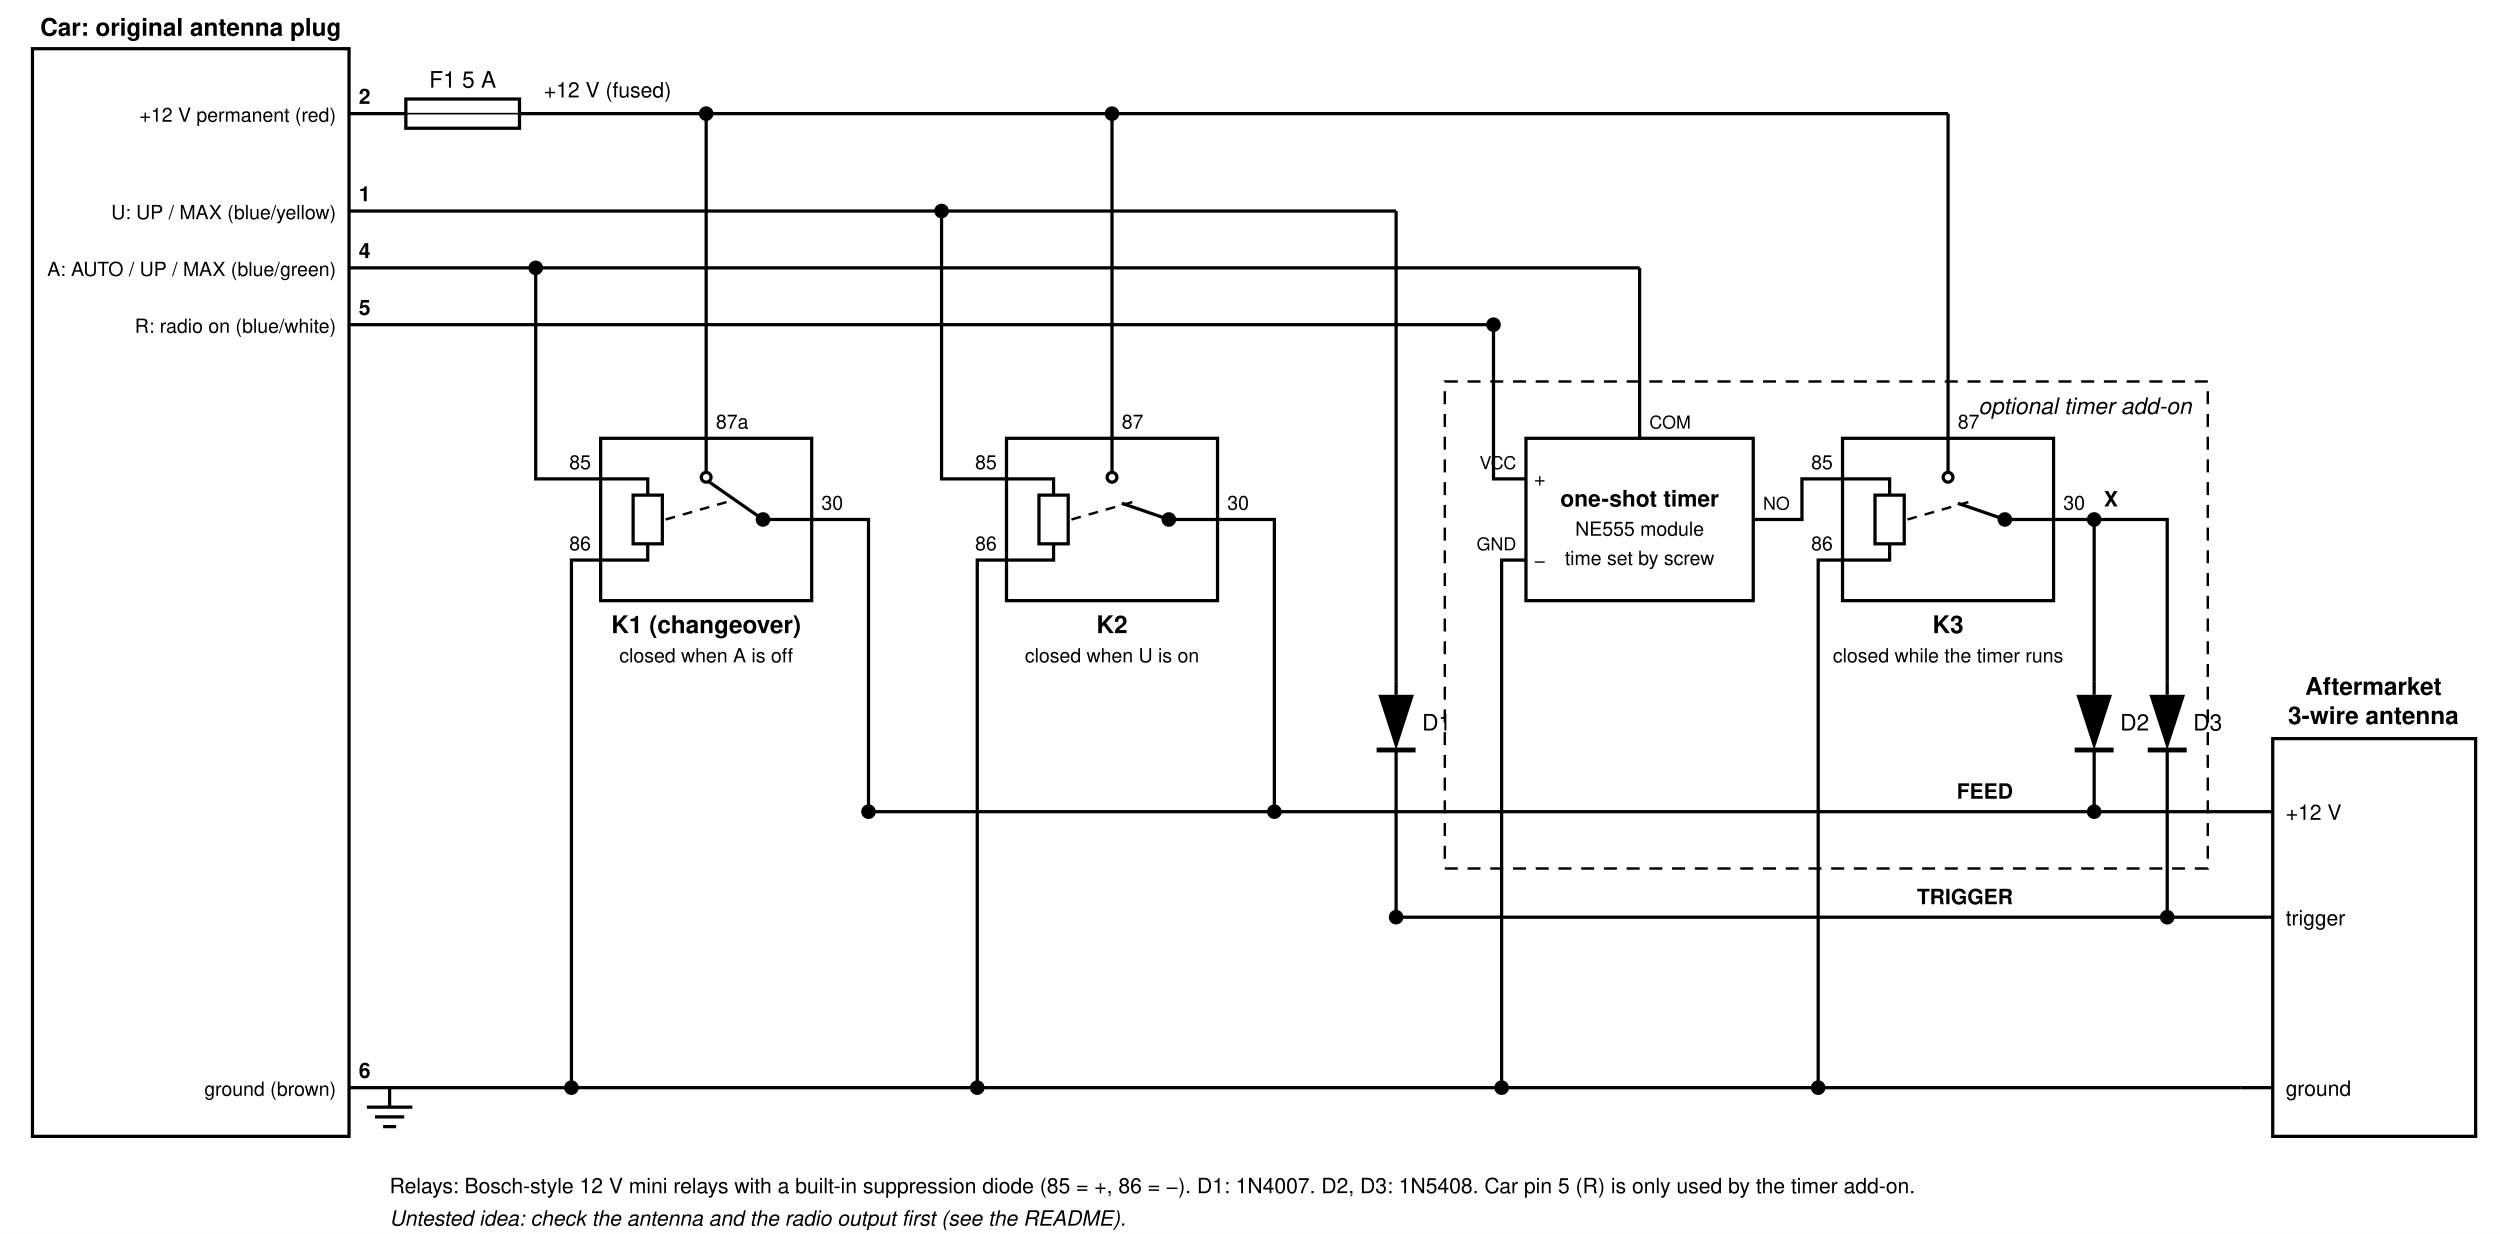
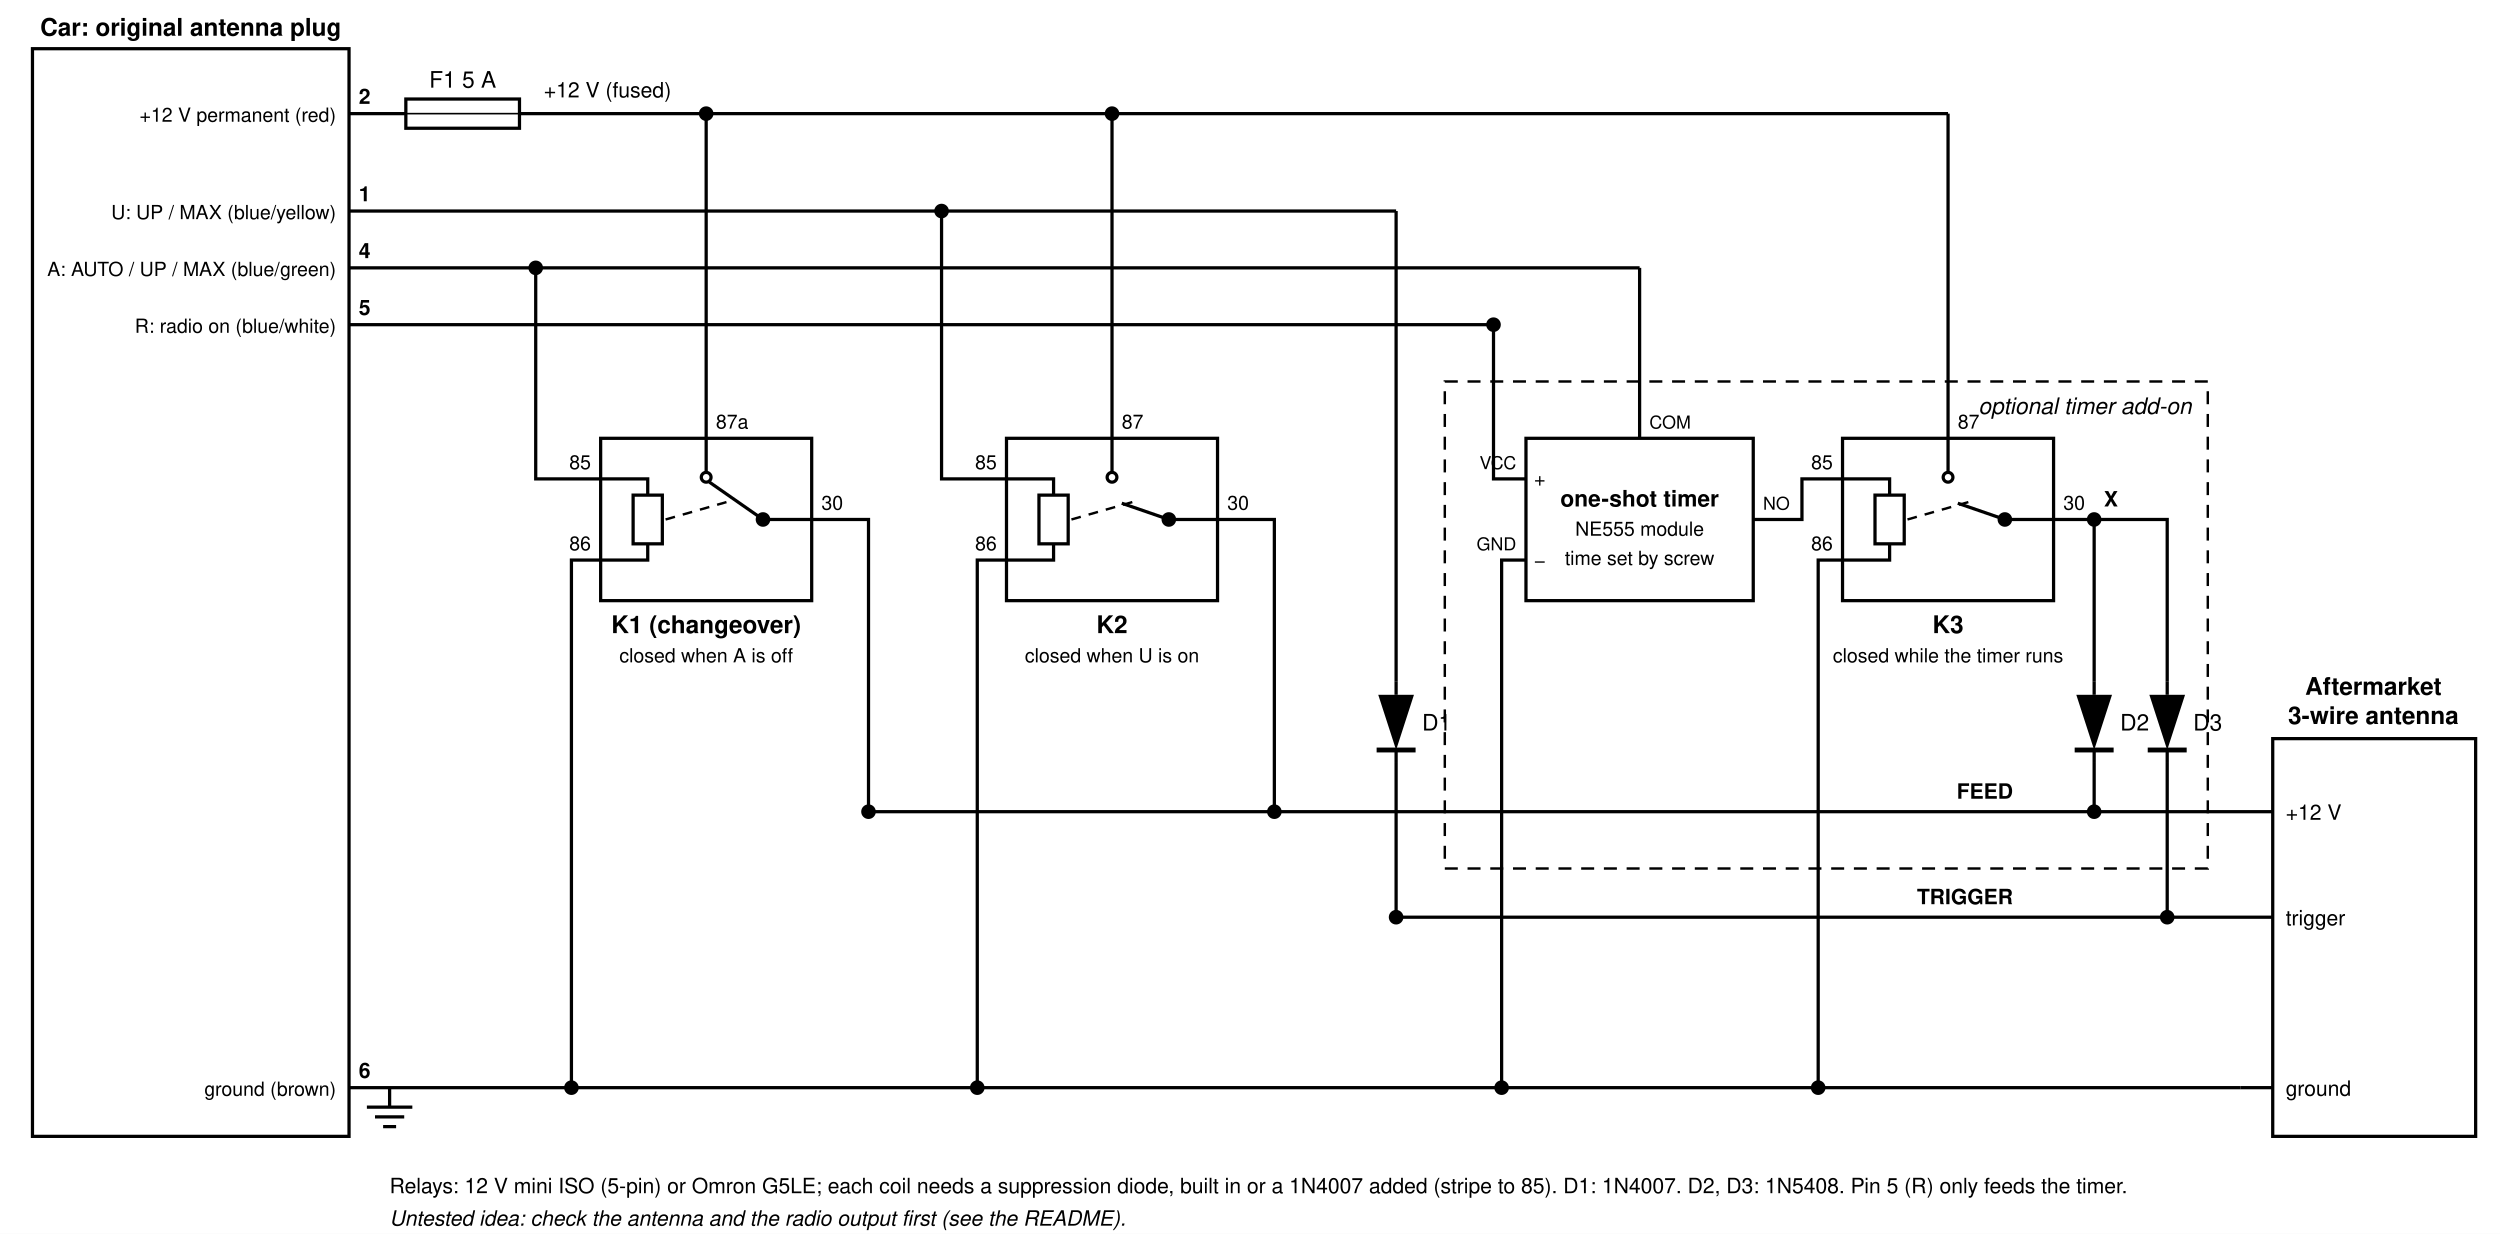
<svg xmlns="http://www.w3.org/2000/svg" width="1540" height="760" viewBox="0 0 1540 760">
  <rect x="0" y="0" width="1540" height="760" fill="#fff" />
  <rect x="20" y="30" width="195" height="670" fill="none" stroke="#000" stroke-width="2" />
  <text x="117.5" y="22" font-family="Helvetica, Arial, sans-serif" font-size="15" text-anchor="middle" font-weight="bold" font-style="normal" fill="#000">Car: original antenna plug</text>
  <text x="207" y="75" font-family="Helvetica, Arial, sans-serif" font-size="12" text-anchor="end" font-weight="normal" font-style="normal" fill="#000">+12 V permanent (red)</text>
  <text x="221" y="64" font-family="Helvetica, Arial, sans-serif" font-size="13" text-anchor="start" font-weight="bold" font-style="normal" fill="#000">2</text>
  <text x="207" y="135" font-family="Helvetica, Arial, sans-serif" font-size="12" text-anchor="end" font-weight="normal" font-style="normal" fill="#000">U: UP / MAX (blue/yellow)</text>
  <text x="221" y="124" font-family="Helvetica, Arial, sans-serif" font-size="13" text-anchor="start" font-weight="bold" font-style="normal" fill="#000">1</text>
  <text x="207" y="170" font-family="Helvetica, Arial, sans-serif" font-size="12" text-anchor="end" font-weight="normal" font-style="normal" fill="#000">A: AUTO / UP / MAX (blue/green)</text>
  <text x="221" y="159" font-family="Helvetica, Arial, sans-serif" font-size="13" text-anchor="start" font-weight="bold" font-style="normal" fill="#000">4</text>
  <text x="207" y="205" font-family="Helvetica, Arial, sans-serif" font-size="12" text-anchor="end" font-weight="normal" font-style="normal" fill="#000">R: radio on (blue/white)</text>
  <text x="221" y="194" font-family="Helvetica, Arial, sans-serif" font-size="13" text-anchor="start" font-weight="bold" font-style="normal" fill="#000">5</text>
  <text x="207" y="675" font-family="Helvetica, Arial, sans-serif" font-size="12" text-anchor="end" font-weight="normal" font-style="normal" fill="#000">ground (brown)</text>
  <text x="221" y="664" font-family="Helvetica, Arial, sans-serif" font-size="13" text-anchor="start" font-weight="bold" font-style="normal" fill="#000">6</text>
  <rect x="250" y="61" width="70" height="18" fill="#fff" stroke="#000" stroke-width="2" />
  <line x1="250" y1="70" x2="320" y2="70" stroke="#000" stroke-width="1" />
  <text x="285.0" y="54" font-family="Helvetica, Arial, sans-serif" font-size="14" text-anchor="middle" font-weight="normal" font-style="normal" fill="#000">F1  5 A</text>
  <line x1="215" y1="70" x2="250" y2="70" stroke="#000" stroke-width="2" />
  <line x1="320" y1="70" x2="1200" y2="70" stroke="#000" stroke-width="2" />
  <text x="335" y="60" font-family="Helvetica, Arial, sans-serif" font-size="13" text-anchor="start" font-weight="normal" font-style="normal" fill="#000">+12 V (fused)</text>
  <line x1="215" y1="670" x2="1380" y2="670" stroke="#000" stroke-width="2" />
  <line x1="240" y1="670" x2="240" y2="682" stroke="#000" stroke-width="2" />
  <line x1="226" y1="682" x2="254" y2="682" stroke="#000" stroke-width="2" />
  <line x1="231" y1="688" x2="249" y2="688" stroke="#000" stroke-width="2" />
  <line x1="236" y1="694" x2="244" y2="694" stroke="#000" stroke-width="2" />
  <line x1="215" y1="130" x2="860" y2="130" stroke="#000" stroke-width="2" />
  <line x1="215" y1="165" x2="1010" y2="165" stroke="#000" stroke-width="2" />
  <line x1="215" y1="200" x2="920" y2="200" stroke="#000" stroke-width="2" />
  <rect x="370" y="270" width="130" height="100" fill="none" stroke="#000" stroke-width="2" />
  <rect x="390" y="305" width="18" height="30" fill="#fff" stroke="#000" stroke-width="2" />
  <polyline points="370,295 399,295 399,305" fill="none" stroke="#000" stroke-width="2" />
  <polyline points="370,345 399,345 399,335" fill="none" stroke="#000" stroke-width="2" />
  <line x1="500" y1="320" x2="470" y2="320" stroke="#000" stroke-width="2" />
  <circle cx="470" cy="320" r="4.5" fill="#000" />
  <line x1="435" y1="270" x2="435" y2="292" stroke="#000" stroke-width="2" />
  <circle cx="435" cy="294" r="3" fill="#fff" stroke="#000" stroke-width="2" />
  <line x1="470" y1="320" x2="437" y2="297" stroke="#000" stroke-width="2" />
  <line x1="410" y1="320" x2="452" y2="308" stroke="#000" stroke-width="1.5" stroke-dasharray="6 5" />
  <text x="364" y="289" font-family="Helvetica, Arial, sans-serif" font-size="12" text-anchor="end" font-weight="normal" font-style="normal" fill="#000">85</text>
  <text x="364" y="339" font-family="Helvetica, Arial, sans-serif" font-size="12" text-anchor="end" font-weight="normal" font-style="normal" fill="#000">86</text>
  <text x="441" y="264" font-family="Helvetica, Arial, sans-serif" font-size="12" text-anchor="start" font-weight="normal" font-style="normal" fill="#000">87a</text>
  <text x="506" y="314" font-family="Helvetica, Arial, sans-serif" font-size="12" text-anchor="start" font-weight="normal" font-style="normal" fill="#000">30</text>
  <text x="435" y="390" font-family="Helvetica, Arial, sans-serif" font-size="15" text-anchor="middle" font-weight="bold" font-style="normal" fill="#000">K1  (changeover)</text>
  <text x="435" y="408" font-family="Helvetica, Arial, sans-serif" font-size="12" text-anchor="middle" font-weight="normal" font-style="normal" fill="#000">closed when A is off</text>
  <rect x="620" y="270" width="130" height="100" fill="none" stroke="#000" stroke-width="2" />
  <rect x="640" y="305" width="18" height="30" fill="#fff" stroke="#000" stroke-width="2" />
  <polyline points="620,295 649,295 649,305" fill="none" stroke="#000" stroke-width="2" />
  <polyline points="620,345 649,345 649,335" fill="none" stroke="#000" stroke-width="2" />
  <line x1="750" y1="320" x2="720" y2="320" stroke="#000" stroke-width="2" />
  <circle cx="720" cy="320" r="4.5" fill="#000" />
  <line x1="685" y1="270" x2="685" y2="292" stroke="#000" stroke-width="2" />
  <circle cx="685" cy="294" r="3" fill="#fff" stroke="#000" stroke-width="2" />
  <line x1="720" y1="320" x2="691" y2="310" stroke="#000" stroke-width="2" />
  <line x1="660" y1="320" x2="702" y2="308" stroke="#000" stroke-width="1.5" stroke-dasharray="6 5" />
  <text x="614" y="289" font-family="Helvetica, Arial, sans-serif" font-size="12" text-anchor="end" font-weight="normal" font-style="normal" fill="#000">85</text>
  <text x="614" y="339" font-family="Helvetica, Arial, sans-serif" font-size="12" text-anchor="end" font-weight="normal" font-style="normal" fill="#000">86</text>
  <text x="691" y="264" font-family="Helvetica, Arial, sans-serif" font-size="12" text-anchor="start" font-weight="normal" font-style="normal" fill="#000">87</text>
  <text x="756" y="314" font-family="Helvetica, Arial, sans-serif" font-size="12" text-anchor="start" font-weight="normal" font-style="normal" fill="#000">30</text>
  <text x="685" y="390" font-family="Helvetica, Arial, sans-serif" font-size="15" text-anchor="middle" font-weight="bold" font-style="normal" fill="#000">K2</text>
  <text x="685" y="408" font-family="Helvetica, Arial, sans-serif" font-size="12" text-anchor="middle" font-weight="normal" font-style="normal" fill="#000">closed when U is on</text>
  <line x1="435" y1="270" x2="435" y2="70" stroke="#000" stroke-width="2" />
  <circle cx="435" cy="70" r="4.5" fill="#000" />
  <polyline points="370,345 352,345 352,670" fill="none" stroke="#000" stroke-width="2" />
  <circle cx="352" cy="670" r="4.5" fill="#000" />
  <polyline points="500,320 535,320 535,500" fill="none" stroke="#000" stroke-width="2" />
  <circle cx="535" cy="500" r="4.5" fill="#000" />
  <line x1="685" y1="270" x2="685" y2="70" stroke="#000" stroke-width="2" />
  <circle cx="685" cy="70" r="4.5" fill="#000" />
  <polyline points="620,345 602,345 602,670" fill="none" stroke="#000" stroke-width="2" />
  <circle cx="602" cy="670" r="4.5" fill="#000" />
  <polyline points="750,320 785,320 785,500" fill="none" stroke="#000" stroke-width="2" />
  <circle cx="785" cy="500" r="4.5" fill="#000" />
  <polyline points="330,165 330,295 370,295" fill="none" stroke="#000" stroke-width="2" />
  <circle cx="330" cy="165" r="4.5" fill="#000" />
  <polyline points="580,130 580,295 620,295" fill="none" stroke="#000" stroke-width="2" />
  <circle cx="580" cy="130" r="4.5" fill="#000" />
  <line x1="860" y1="130" x2="860" y2="420" stroke="#000" stroke-width="2" />
  <line x1="860" y1="420" x2="860" y2="428" stroke="#000" stroke-width="2" />
  <polygon points="849,428 871,428 860,462" fill="#000" />
  <line x1="848" y1="462" x2="872" y2="462" stroke="#000" stroke-width="3" />
  <line x1="860" y1="462" x2="860" y2="470" stroke="#000" stroke-width="2" />
  <text x="876" y="450.0" font-family="Helvetica, Arial, sans-serif" font-size="14" text-anchor="start" font-weight="normal" font-style="normal" fill="#000">D1</text>
  <line x1="860" y1="470" x2="860" y2="565" stroke="#000" stroke-width="2" />
  <circle cx="860" cy="565" r="4.5" fill="#000" />
  <rect x="890" y="235" width="470" height="300" fill="none" stroke="#000" stroke-width="1.5" stroke-dasharray="8 6" />
  <text x="1350" y="255" font-family="Helvetica, Arial, sans-serif" font-size="14" text-anchor="end" font-weight="normal" font-style="italic" fill="#000">optional timer add-on</text>
  <rect x="940" y="270" width="140" height="100" fill="none" stroke="#000" stroke-width="2" />
  <text x="1010.0" y="312" font-family="Helvetica, Arial, sans-serif" font-size="14" text-anchor="middle" font-weight="bold" font-style="normal" fill="#000">one-shot timer</text>
  <text x="1010.0" y="330" font-family="Helvetica, Arial, sans-serif" font-size="12" text-anchor="middle" font-weight="normal" font-style="normal" fill="#000">NE555 module</text>
  <text x="1010.0" y="348" font-family="Helvetica, Arial, sans-serif" font-size="12" text-anchor="middle" font-weight="normal" font-style="normal" fill="#000">time set by screw</text>
  <text x="945" y="299" font-family="Helvetica, Arial, sans-serif" font-size="12" text-anchor="start" font-weight="normal" font-style="normal" fill="#000">+</text>
  <text x="945" y="349" font-family="Helvetica, Arial, sans-serif" font-size="12" text-anchor="start" font-weight="normal" font-style="normal" fill="#000">−</text>
  <text x="934" y="289" font-family="Helvetica, Arial, sans-serif" font-size="11" text-anchor="end" font-weight="normal" font-style="normal" fill="#000">VCC</text>
  <text x="934" y="339" font-family="Helvetica, Arial, sans-serif" font-size="11" text-anchor="end" font-weight="normal" font-style="normal" fill="#000">GND</text>
  <text x="1016" y="264" font-family="Helvetica, Arial, sans-serif" font-size="11" text-anchor="start" font-weight="normal" font-style="normal" fill="#000">COM</text>
  <text x="1086" y="314" font-family="Helvetica, Arial, sans-serif" font-size="11" text-anchor="start" font-weight="normal" font-style="normal" fill="#000">NO</text>
  <polyline points="920,200 920,295 940,295" fill="none" stroke="#000" stroke-width="2" />
  <circle cx="920" cy="200" r="4.5" fill="#000" />
  <polyline points="940,345 925,345 925,670" fill="none" stroke="#000" stroke-width="2" />
  <circle cx="925" cy="670" r="4.5" fill="#000" />
  <line x1="1010" y1="165" x2="1010" y2="270" stroke="#000" stroke-width="2" />
  <rect x="1135" y="270" width="130" height="100" fill="none" stroke="#000" stroke-width="2" />
  <rect x="1155" y="305" width="18" height="30" fill="#fff" stroke="#000" stroke-width="2" />
  <polyline points="1135,295 1164,295 1164,305" fill="none" stroke="#000" stroke-width="2" />
  <polyline points="1135,345 1164,345 1164,335" fill="none" stroke="#000" stroke-width="2" />
  <line x1="1265" y1="320" x2="1235" y2="320" stroke="#000" stroke-width="2" />
  <circle cx="1235" cy="320" r="4.5" fill="#000" />
  <line x1="1200" y1="270" x2="1200" y2="292" stroke="#000" stroke-width="2" />
  <circle cx="1200" cy="294" r="3" fill="#fff" stroke="#000" stroke-width="2" />
  <line x1="1235" y1="320" x2="1206" y2="310" stroke="#000" stroke-width="2" />
  <line x1="1175" y1="320" x2="1217" y2="308" stroke="#000" stroke-width="1.5" stroke-dasharray="6 5" />
  <text x="1129" y="289" font-family="Helvetica, Arial, sans-serif" font-size="12" text-anchor="end" font-weight="normal" font-style="normal" fill="#000">85</text>
  <text x="1129" y="339" font-family="Helvetica, Arial, sans-serif" font-size="12" text-anchor="end" font-weight="normal" font-style="normal" fill="#000">86</text>
  <text x="1206" y="264" font-family="Helvetica, Arial, sans-serif" font-size="12" text-anchor="start" font-weight="normal" font-style="normal" fill="#000">87</text>
  <text x="1271" y="314" font-family="Helvetica, Arial, sans-serif" font-size="12" text-anchor="start" font-weight="normal" font-style="normal" fill="#000">30</text>
  <text x="1200" y="390" font-family="Helvetica, Arial, sans-serif" font-size="15" text-anchor="middle" font-weight="bold" font-style="normal" fill="#000">K3</text>
  <text x="1200" y="408" font-family="Helvetica, Arial, sans-serif" font-size="12" text-anchor="middle" font-weight="normal" font-style="normal" fill="#000">closed while the timer runs</text>
  <polyline points="1080,320 1110,320 1110,295 1135,295" fill="none" stroke="#000" stroke-width="2" />
  <line x1="1200" y1="270" x2="1200" y2="70" stroke="#000" stroke-width="2" />
  <polyline points="1135,345 1120,345 1120,670" fill="none" stroke="#000" stroke-width="2" />
  <circle cx="1120" cy="670" r="4.5" fill="#000" />
  <line x1="1265" y1="320" x2="1290" y2="320" stroke="#000" stroke-width="2" />
  <circle cx="1290" cy="320" r="4.5" fill="#000" />
  <text x="1296" y="312" font-family="Helvetica, Arial, sans-serif" font-size="13" text-anchor="start" font-weight="bold" font-style="normal" fill="#000">X</text>
  <line x1="1290" y1="320" x2="1290" y2="420" stroke="#000" stroke-width="2" />
  <line x1="1290" y1="420" x2="1290" y2="428" stroke="#000" stroke-width="2" />
  <polygon points="1279,428 1301,428 1290,462" fill="#000" />
  <line x1="1278" y1="462" x2="1302" y2="462" stroke="#000" stroke-width="3" />
  <line x1="1290" y1="462" x2="1290" y2="470" stroke="#000" stroke-width="2" />
  <text x="1306" y="450.0" font-family="Helvetica, Arial, sans-serif" font-size="14" text-anchor="start" font-weight="normal" font-style="normal" fill="#000">D2</text>
  <line x1="1290" y1="470" x2="1290" y2="500" stroke="#000" stroke-width="2" />
  <circle cx="1290" cy="500" r="4.5" fill="#000" />
  <polyline points="1290,320 1335,320 1335,420" fill="none" stroke="#000" stroke-width="2" />
  <line x1="1335" y1="420" x2="1335" y2="428" stroke="#000" stroke-width="2" />
  <polygon points="1324,428 1346,428 1335,462" fill="#000" />
  <line x1="1323" y1="462" x2="1347" y2="462" stroke="#000" stroke-width="3" />
  <line x1="1335" y1="462" x2="1335" y2="470" stroke="#000" stroke-width="2" />
  <text x="1351" y="450.0" font-family="Helvetica, Arial, sans-serif" font-size="14" text-anchor="start" font-weight="normal" font-style="normal" fill="#000">D3</text>
  <line x1="1335" y1="470" x2="1335" y2="565" stroke="#000" stroke-width="2" />
  <circle cx="1335" cy="565" r="4.5" fill="#000" />
  <line x1="535" y1="500" x2="1400" y2="500" stroke="#000" stroke-width="2" />
  <line x1="860" y1="565" x2="1400" y2="565" stroke="#000" stroke-width="2" />
  <text x="1240" y="492" font-family="Helvetica, Arial, sans-serif" font-size="13" text-anchor="end" font-weight="bold" font-style="normal" fill="#000">FEED</text>
  <text x="1240" y="557" font-family="Helvetica, Arial, sans-serif" font-size="13" text-anchor="end" font-weight="bold" font-style="normal" fill="#000">TRIGGER</text>
  <rect x="1400" y="455" width="125" height="245" fill="none" stroke="#000" stroke-width="2" />
  <text x="1462" y="428" font-family="Helvetica, Arial, sans-serif" font-size="15" text-anchor="middle" font-weight="bold" font-style="normal" fill="#000">Aftermarket</text>
  <text x="1462" y="446" font-family="Helvetica, Arial, sans-serif" font-size="15" text-anchor="middle" font-weight="bold" font-style="normal" fill="#000">3-wire antenna</text>
  <text x="1408" y="505" font-family="Helvetica, Arial, sans-serif" font-size="13" text-anchor="start" font-weight="normal" font-style="normal" fill="#000">+12 V</text>
  <text x="1408" y="570" font-family="Helvetica, Arial, sans-serif" font-size="13" text-anchor="start" font-weight="normal" font-style="normal" fill="#000">trigger</text>
  <text x="1408" y="675" font-family="Helvetica, Arial, sans-serif" font-size="13" text-anchor="start" font-weight="normal" font-style="normal" fill="#000">ground</text>
  <line x1="1380" y1="670" x2="1400" y2="670" stroke="#000" stroke-width="2" />
-   <text x="240" y="735" font-family="Helvetica, Arial, sans-serif" font-size="13" text-anchor="start" font-weight="normal" font-style="normal" fill="#000">Relays: Bosch-style 12 V mini relays with a built-in suppression diode (85 = +, 86 = −). D1: 1N4007. D2, D3: 1N5408. Car pin 5 (R) is only used by the timer add-on.</text>
+   <text x="240" y="735" font-family="Helvetica, Arial, sans-serif" font-size="13" text-anchor="start" font-weight="normal" font-style="normal" fill="#000">Relays: 12 V mini ISO (5-pin) or Omron G5LE; each coil needs a suppression diode, built in or a 1N4007 added (stripe to 85). D1: 1N4007. D2, D3: 1N5408. Pin 5 (R) only feeds the timer.</text>
  <text x="240" y="755" font-family="Helvetica, Arial, sans-serif" font-size="13" text-anchor="start" font-weight="normal" font-style="italic" fill="#000">Untested idea: check the antenna and the radio output first (see the README).</text>
</svg>
